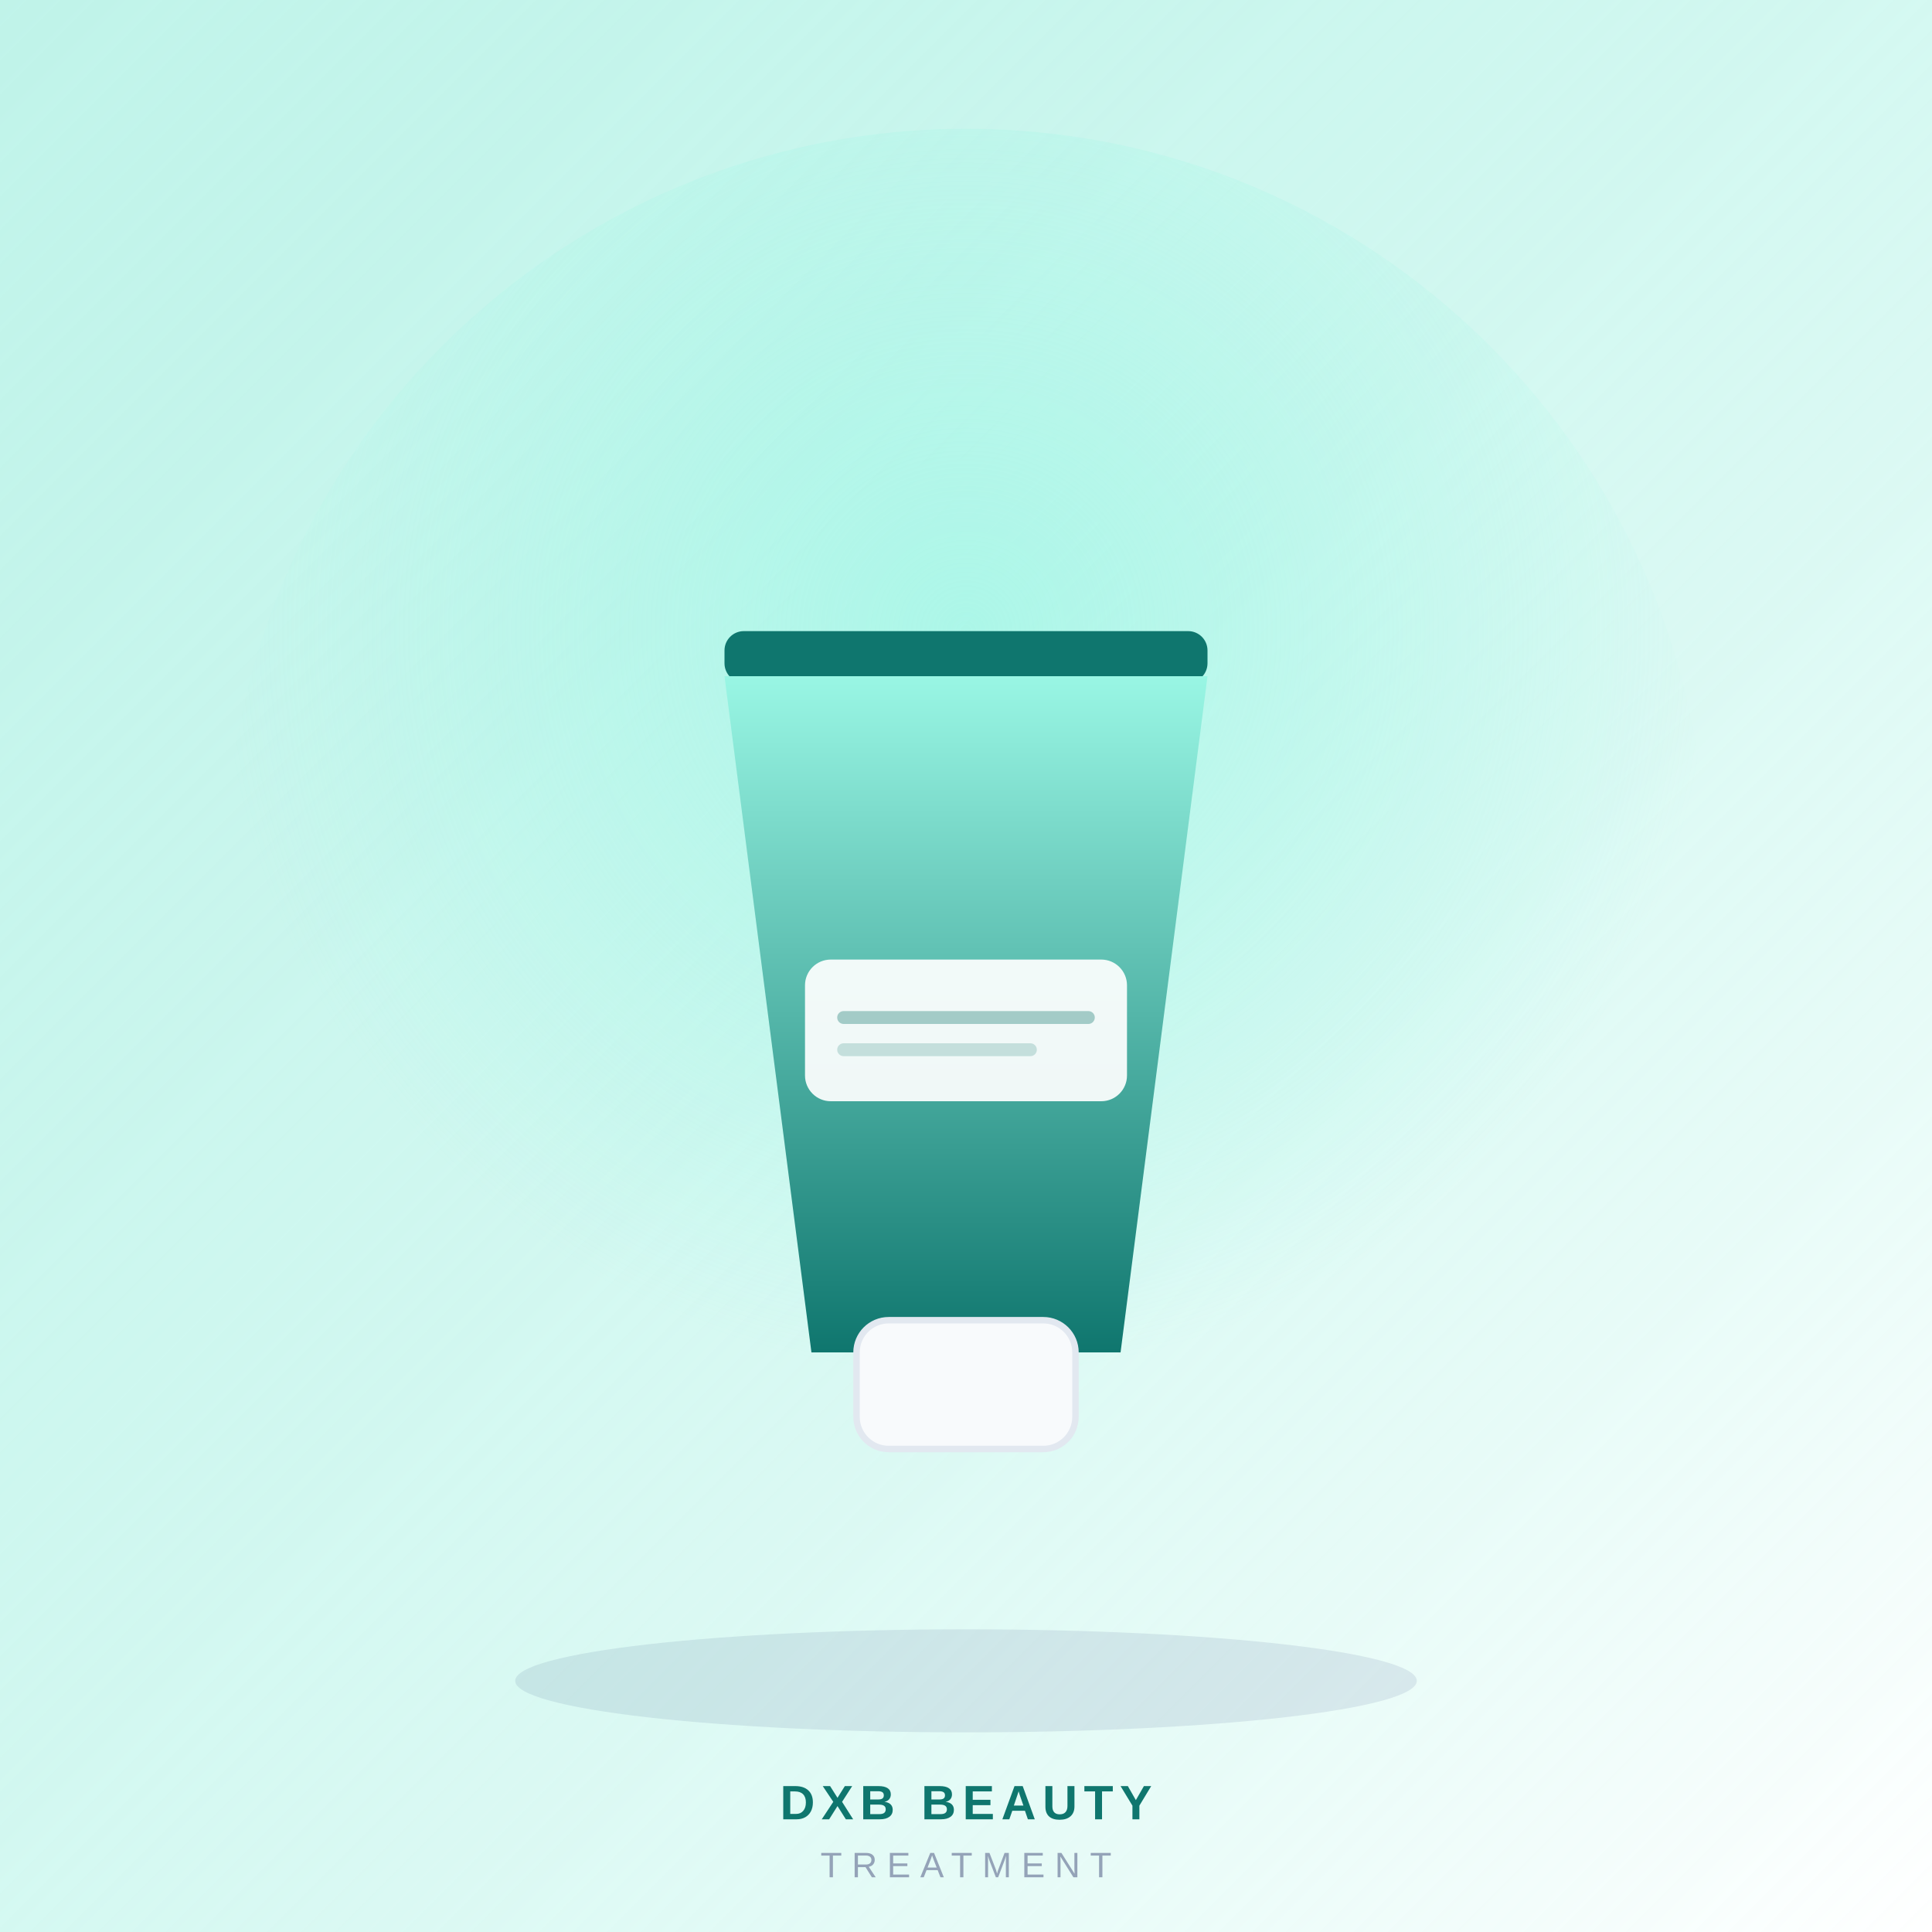
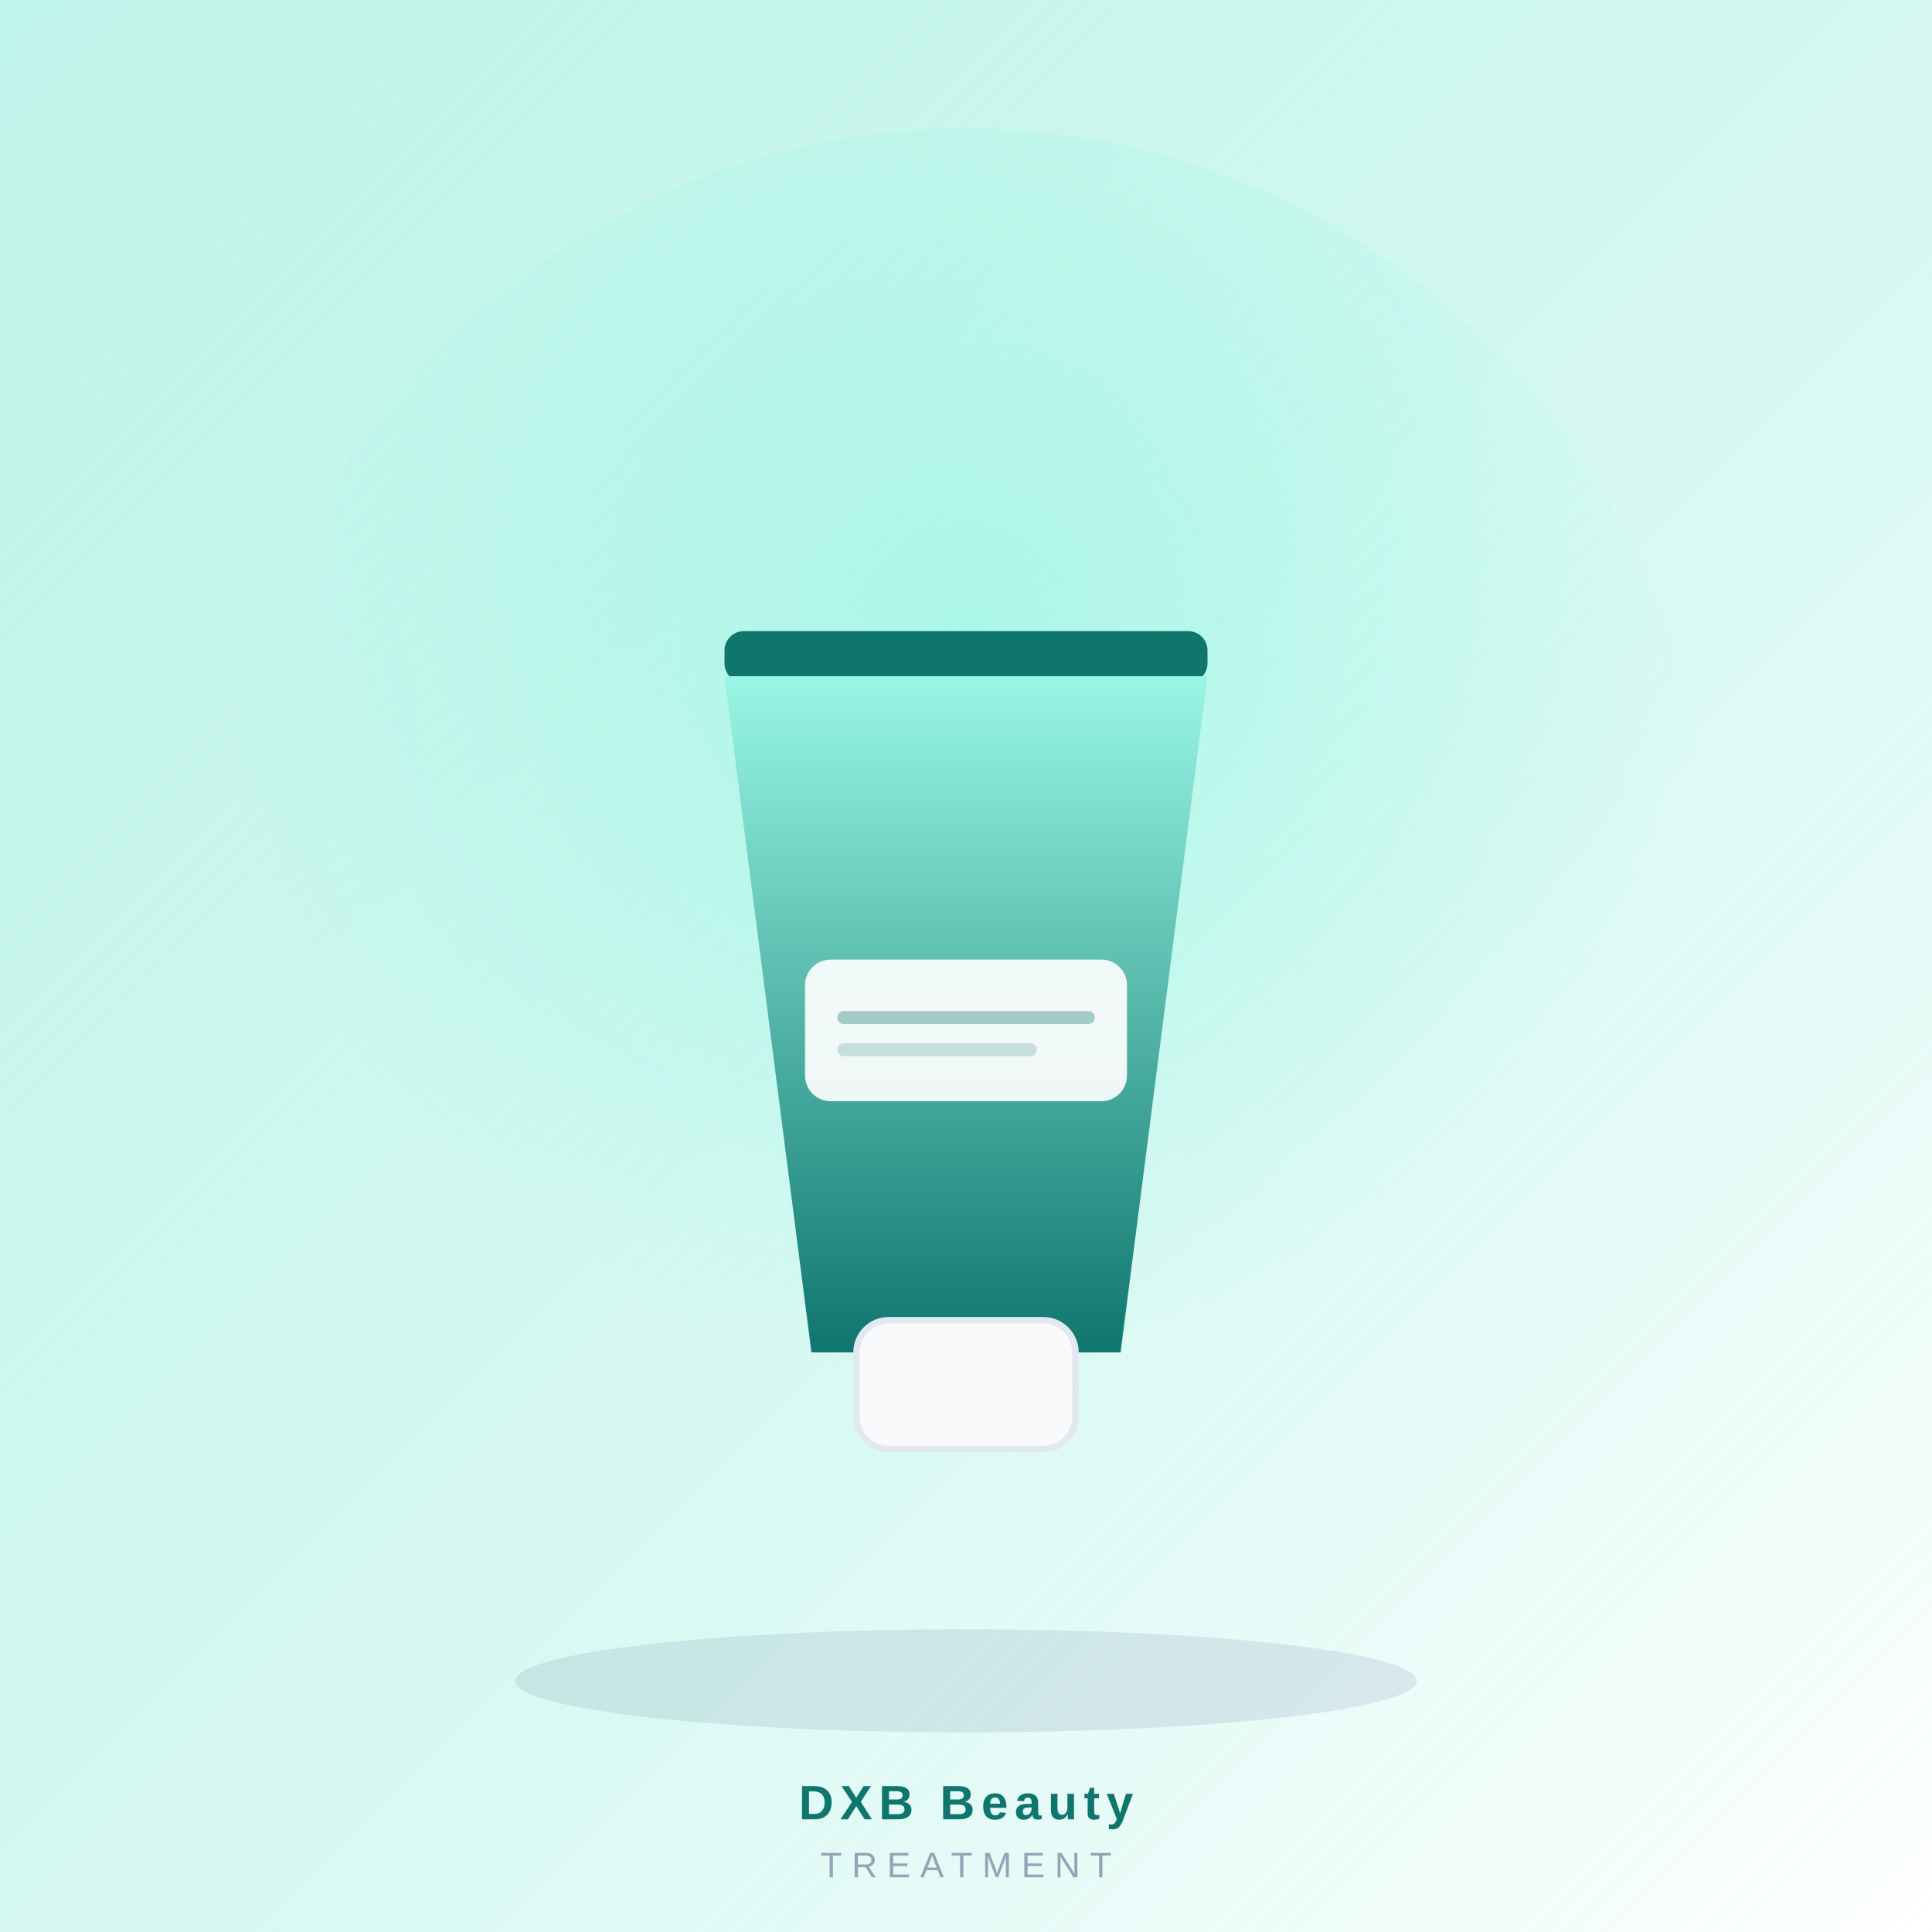
<svg xmlns="http://www.w3.org/2000/svg" width="600" height="600" viewBox="0 0 600 600">
  <defs>
    <linearGradient id="bg" x1="0" y1="0" x2="1" y2="1">
      <stop offset="0%" stop-color="#99f6e4" stop-opacity="0.55" />
      <stop offset="100%" stop-color="#ffffff" />
    </linearGradient>
    <linearGradient id="body" x1="0" y1="0" x2="0" y2="1">
      <stop offset="0%" stop-color="#99f6e4" />
      <stop offset="100%" stop-color="#0f766e" />
    </linearGradient>
    <radialGradient id="spot" cx="50%" cy="34%" r="50%">
      <stop offset="0%" stop-color="#99f6e4" stop-opacity="0.65" />
      <stop offset="100%" stop-color="#99f6e4" stop-opacity="0" />
    </radialGradient>
  </defs>
  <rect width="600" height="600" fill="url(#bg)" />
  <ellipse cx="300" cy="270" rx="230" ry="230" fill="url(#spot)" />
  <ellipse cx="300" cy="522" rx="140" ry="16" fill="#0f2064" opacity="0.09" />
  <rect x="225" y="196" width="150" height="16" rx="6" fill="#0f766e" />
  <polygon points="225,210 375,210 348,420 252,420" fill="url(#body)" />
  <rect x="250" y="298" width="100" height="44" rx="8" fill="#ffffff" opacity="0.92" />
  <rect x="260" y="314" width="80" height="4" rx="2" fill="#0f766e" opacity="0.35" />
  <rect x="260" y="324" width="62" height="4" rx="2" fill="#0f766e" opacity="0.2" />
  <rect x="266" y="410" width="68" height="40" rx="10" fill="#f8fafc" stroke="#e2e8f0" stroke-width="2" />
-   <text x="300" y="565" text-anchor="middle" font-family="Arial, sans-serif" font-size="15" font-weight="700" letter-spacing="2" fill="#0f766e">DXB BEAUTY</text>
+   <text x="300" y="565" text-anchor="middle" font-family="Arial, sans-serif" font-size="15" font-weight="700" letter-spacing="2" fill="#0f766e">DXB Beauty</text>
  <text x="300" y="583" text-anchor="middle" font-family="Arial, sans-serif" font-size="11" letter-spacing="3" fill="#94a3b8">TREATMENT</text>
</svg>
